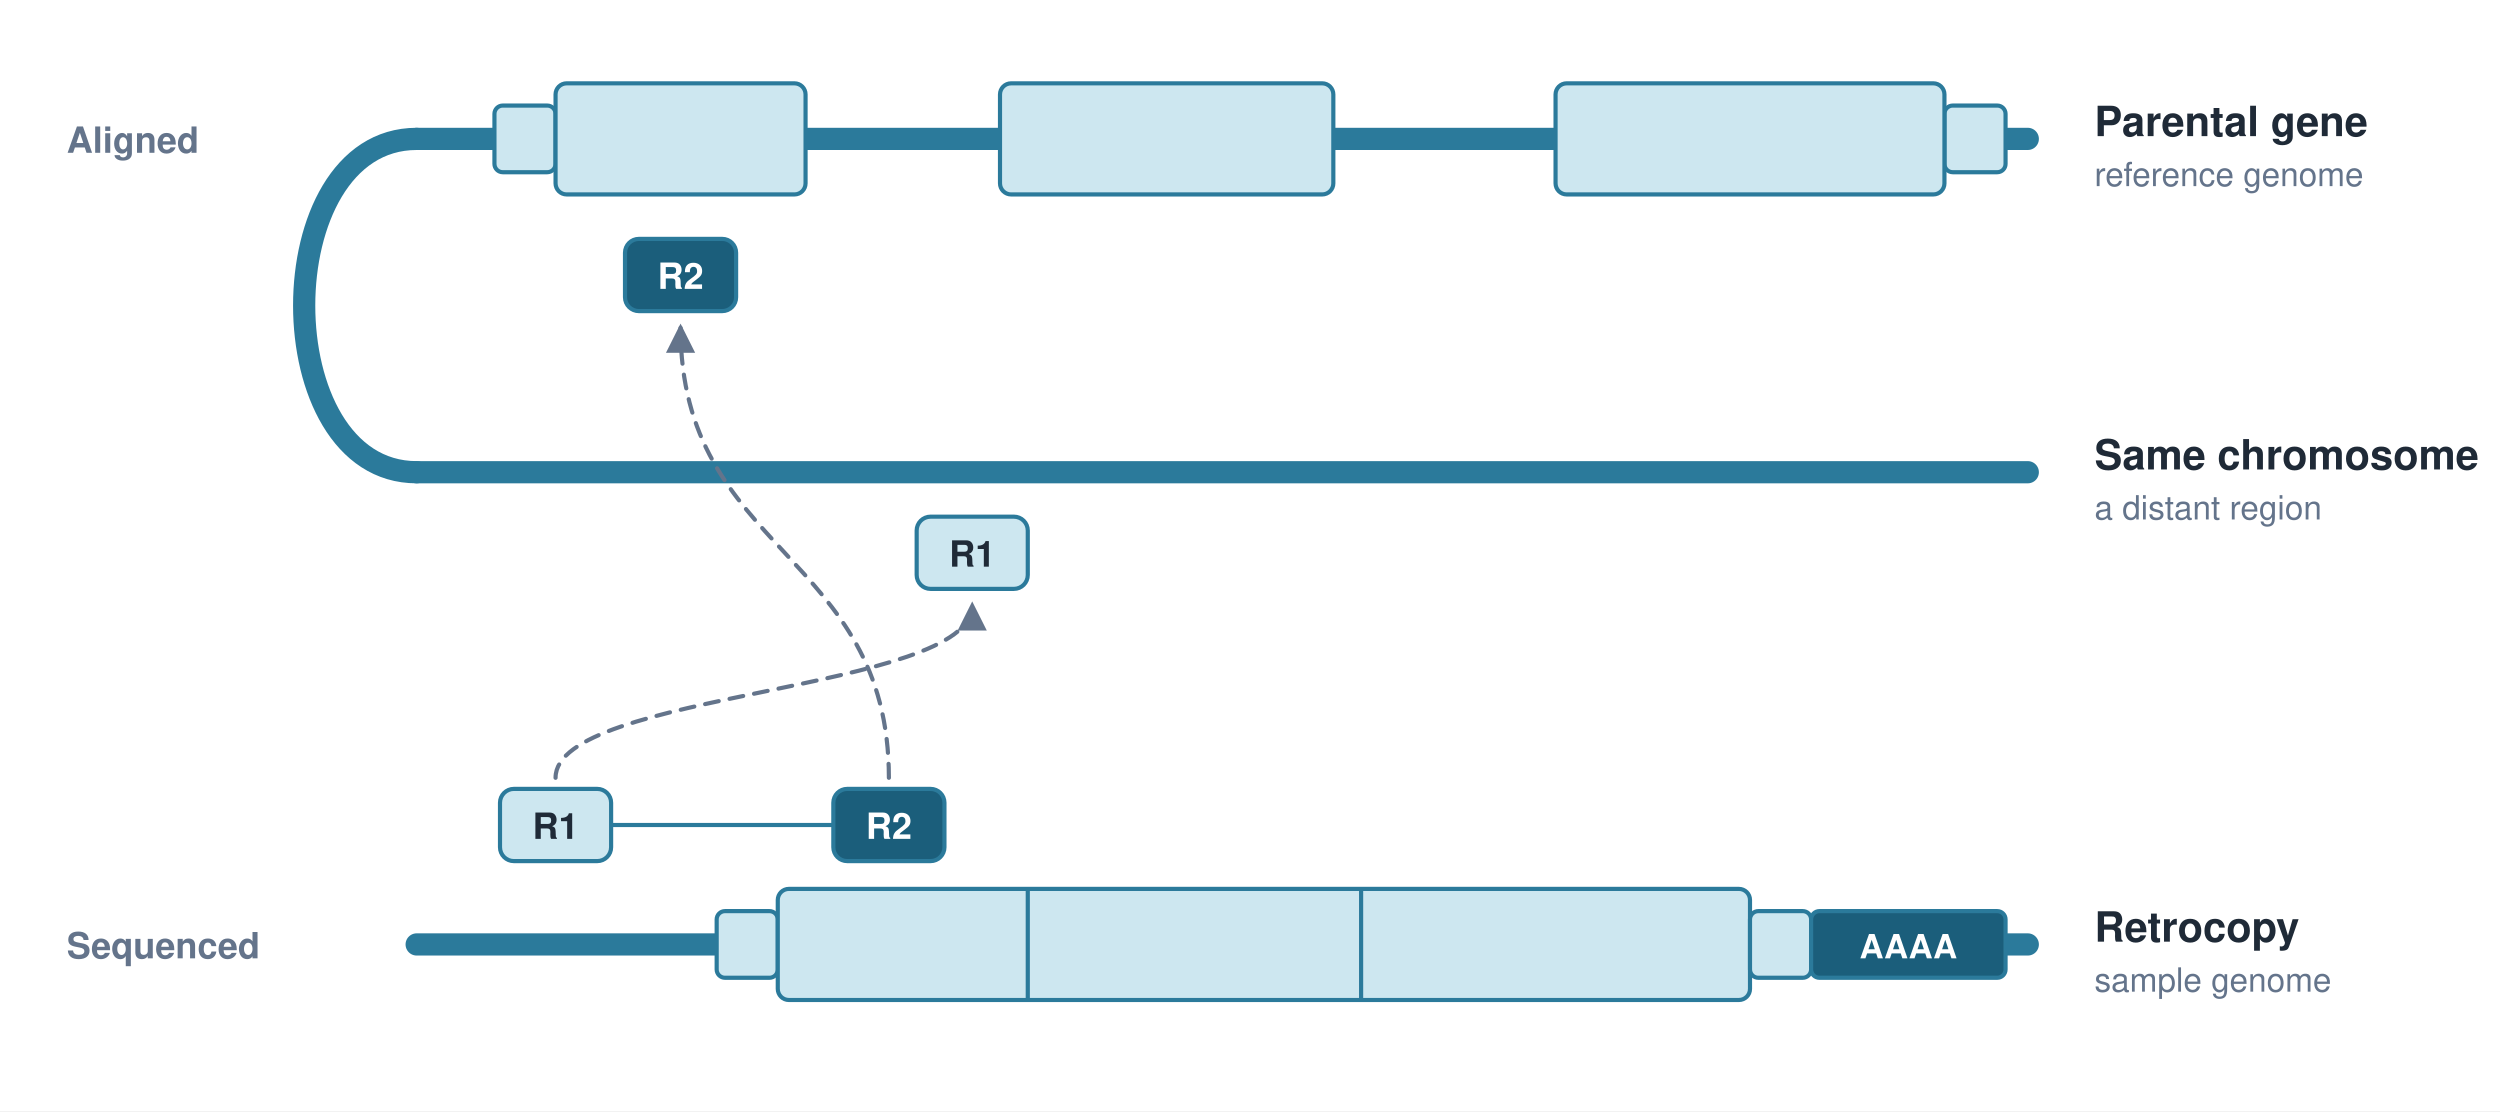
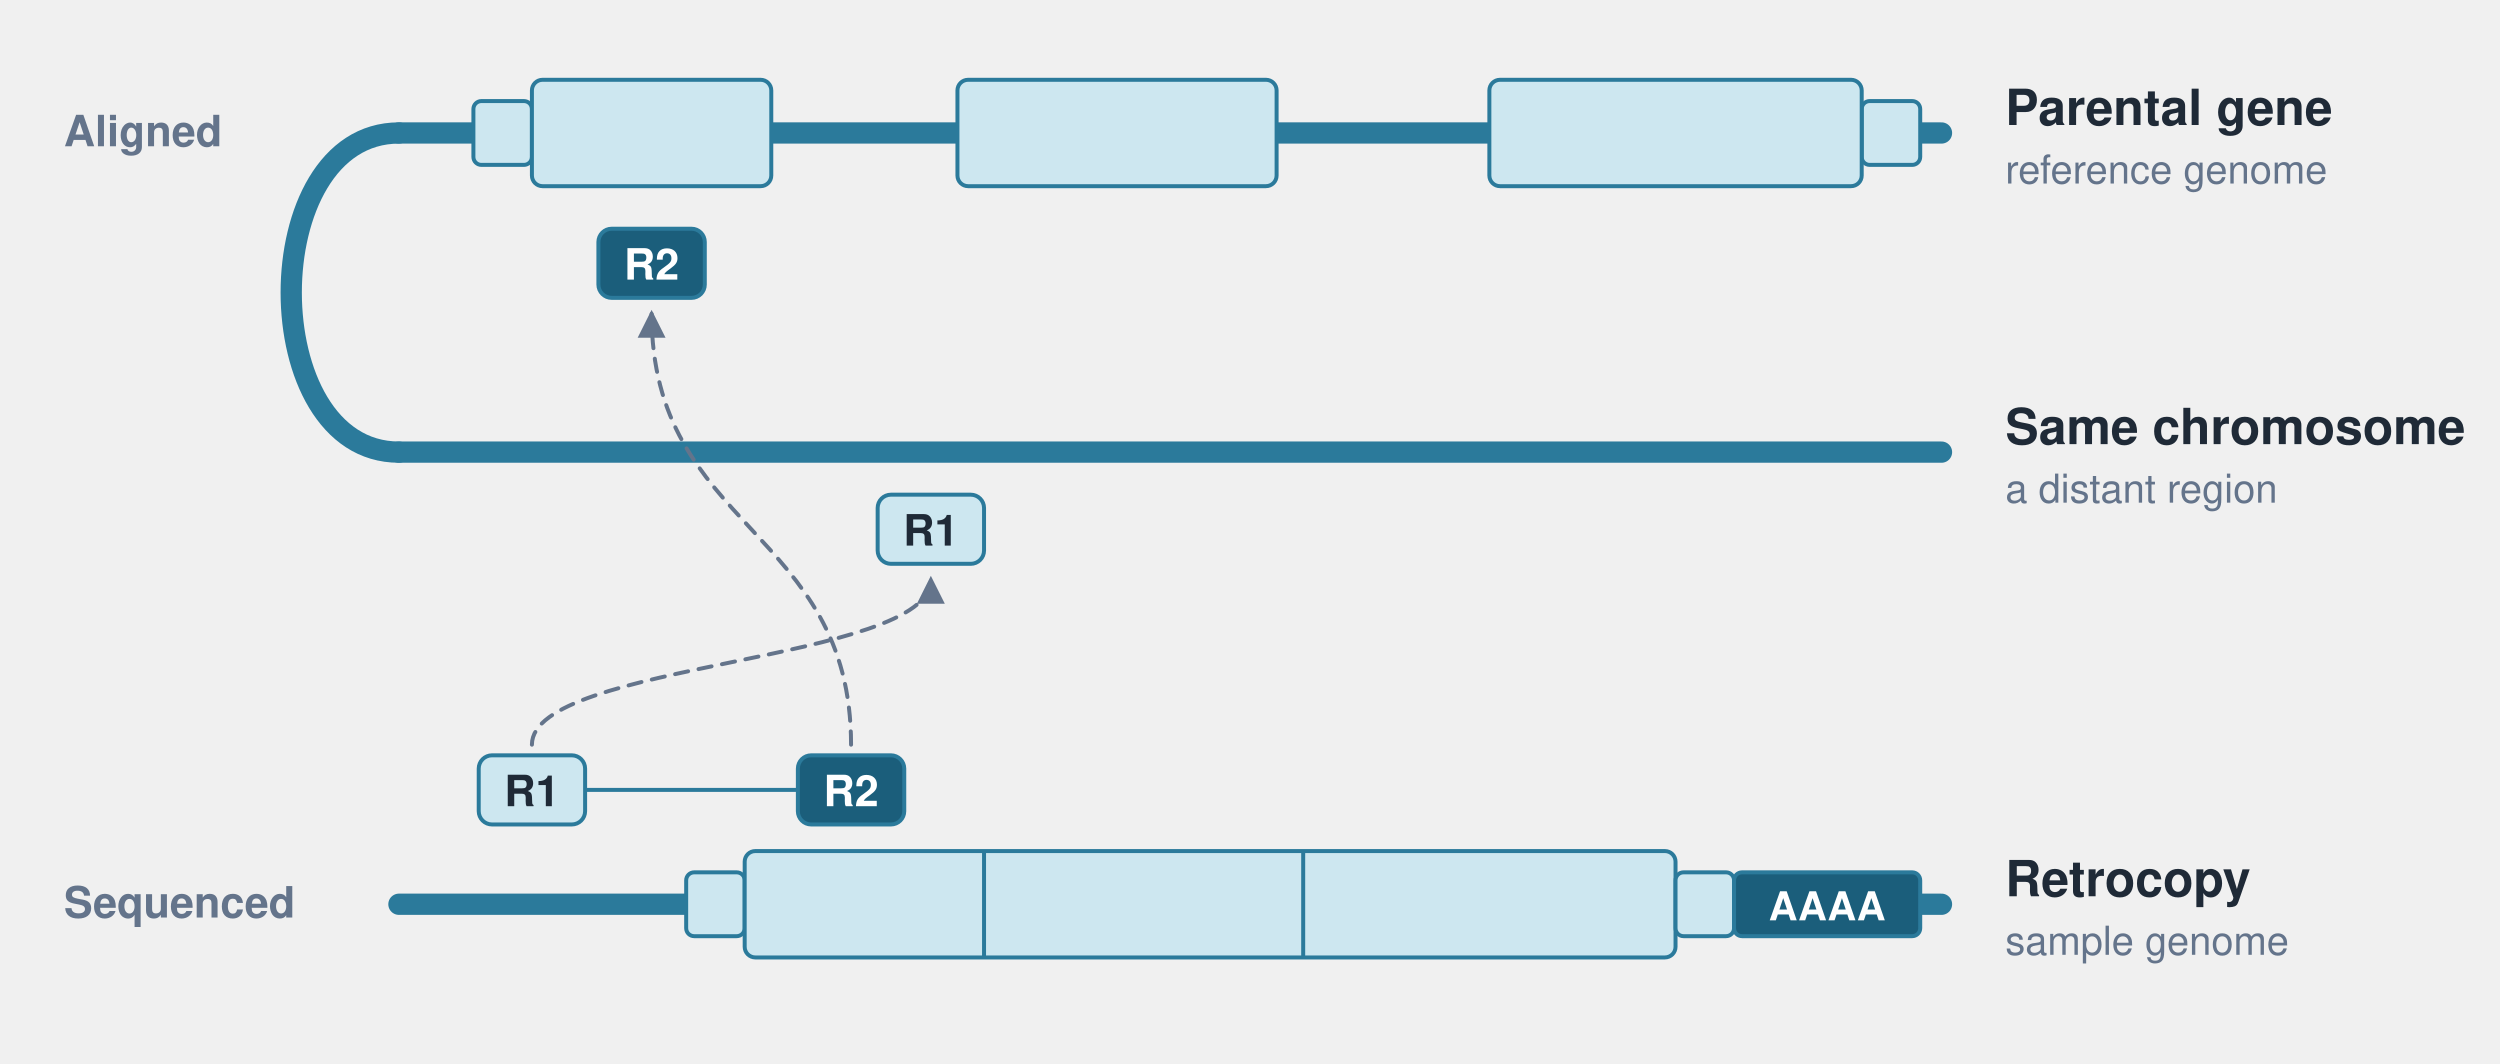
- <svg xmlns="http://www.w3.org/2000/svg" width="900" height="400" viewBox="0 0 900 400" font-family="Helvetica, Arial, sans-serif">
+ <svg xmlns="http://www.w3.org/2000/svg" width="940" height="400" viewBox="0 0 940 400" font-family="Helvetica, Arial, sans-serif">
  <defs>
    <marker id="arrow-64748B" markerWidth="9" markerHeight="9" refX="7" refY="4.5" orient="auto">
      <path d="M1,1 L8,4.5 L1,8 z" fill="#64748B" />
    </marker>
  </defs>
-   <rect width="900" height="400" fill="#FFFFFF" />
  <line x1="150" y1="50" x2="730" y2="50" stroke="#2B7A9B" stroke-width="8" stroke-linecap="round" />
  <rect x="178" y="38" width="22" height="24" rx="3" fill="#CDE7F0" stroke="#2B7A9B" stroke-width="1.5" />
  <rect x="700" y="38" width="22" height="24" rx="3" fill="#CDE7F0" stroke="#2B7A9B" stroke-width="1.5" />
  <rect x="200" y="30" width="90" height="40" rx="4" fill="#CDE7F0" stroke="#2B7A9B" stroke-width="1.5" />
  <rect x="360" y="30" width="120" height="40" rx="4" fill="#CDE7F0" stroke="#2B7A9B" stroke-width="1.5" />
  <rect x="560" y="30" width="140" height="40" rx="4" fill="#CDE7F0" stroke="#2B7A9B" stroke-width="1.5" />
-   <text x="754" y="49" font-size="15" fill="#1F2A37" text-anchor="start" font-weight="bold">Parental gene</text>
-   <text x="754" y="67" font-size="12" fill="#64748B" text-anchor="start">reference genome</text>
+   <text x="754" y="47" font-size="18.75" fill="#1F2A37" text-anchor="start" font-weight="bold">Parental gene</text>
+   <text x="754" y="69" font-size="15" fill="#64748B" text-anchor="start">reference genome</text>
  <path d="M150,50 C96,50 96,170 150,170" fill="none" stroke="#2B7A9B" stroke-width="8" stroke-linecap="round" />
  <line x1="150" y1="170" x2="730" y2="170" stroke="#2B7A9B" stroke-width="8" stroke-linecap="round" />
-   <text x="754" y="169" font-size="15" fill="#1F2A37" text-anchor="start" font-weight="bold">Same chromosome</text>
-   <text x="754" y="187" font-size="12" fill="#64748B" text-anchor="start">a distant region</text>
+   <text x="754" y="167" font-size="18.75" fill="#1F2A37" text-anchor="start" font-weight="bold">Same chromosome</text>
+   <text x="754" y="189" font-size="15" fill="#64748B" text-anchor="start">a distant region</text>
  <line x1="150" y1="340" x2="730" y2="340" stroke="#2B7A9B" stroke-width="8" stroke-linecap="round" />
  <rect x="258" y="328" width="22" height="24" rx="3" fill="#CDE7F0" stroke="#2B7A9B" stroke-width="1.5" />
  <rect x="280" y="320" width="350" height="40" rx="4" fill="#CDE7F0" stroke="#2B7A9B" stroke-width="1.5" />
  <line x1="370" y1="320" x2="370" y2="360" stroke="#2B7A9B" stroke-width="1.5" stroke-linecap="butt" />
  <line x1="490" y1="320" x2="490" y2="360" stroke="#2B7A9B" stroke-width="1.5" stroke-linecap="butt" />
  <rect x="630" y="328" width="22" height="24" rx="3" fill="#CDE7F0" stroke="#2B7A9B" stroke-width="1.5" />
  <rect x="652" y="328" width="70" height="24" rx="3" fill="#1B5E7B" stroke="#2B7A9B" stroke-width="1.5" />
-   <text x="687" y="345" font-size="12" fill="#FFFFFF" text-anchor="middle" font-weight="bold">AAAA</text>
-   <text x="754" y="339" font-size="15" fill="#1F2A37" text-anchor="start" font-weight="bold">Retrocopy</text>
-   <text x="754" y="357" font-size="12" fill="#64748B" text-anchor="start">sample genome</text>
-   <text x="24" y="55" font-size="13" fill="#64748B" text-anchor="start" font-weight="bold">Aligned</text>
-   <text x="24" y="345" font-size="13" fill="#64748B" text-anchor="start" font-weight="bold">Sequenced</text>
+   <text x="687" y="346.05" font-size="15" fill="#FFFFFF" text-anchor="middle" font-weight="bold">AAAA</text>
+   <text x="754" y="337" font-size="18.75" fill="#1F2A37" text-anchor="start" font-weight="bold">Retrocopy</text>
+   <text x="754" y="359" font-size="15" fill="#64748B" text-anchor="start">sample genome</text>
+   <text x="24" y="55" font-size="16.25" fill="#64748B" text-anchor="start" font-weight="bold">Aligned</text>
+   <text x="24" y="345" font-size="16.25" fill="#64748B" text-anchor="start" font-weight="bold">Sequenced</text>
  <rect x="180" y="284" width="40" height="26" rx="5" fill="#CDE7F0" stroke="#2B7A9B" stroke-width="1.5" />
-   <text x="200" y="302" font-size="13" fill="#1F2A37" text-anchor="middle" font-weight="bold">R1</text>
+   <text x="200" y="303.137" font-size="16.25" fill="#1F2A37" text-anchor="middle" font-weight="bold">R1</text>
  <rect x="300" y="284" width="40" height="26" rx="5" fill="#1B5E7B" stroke="#2B7A9B" stroke-width="1.5" />
-   <text x="320" y="302" font-size="13" fill="#FFFFFF" text-anchor="middle" font-weight="bold">R2</text>
+   <text x="320" y="303.137" font-size="16.25" fill="#FFFFFF" text-anchor="middle" font-weight="bold">R2</text>
  <line x1="220" y1="297" x2="300" y2="297" stroke="#2B7A9B" stroke-width="1.5" stroke-linecap="butt" />
  <rect x="330" y="186" width="40" height="26" rx="5" fill="#CDE7F0" stroke="#2B7A9B" stroke-width="1.5" />
-   <text x="350" y="204" font-size="13" fill="#1F2A37" text-anchor="middle" font-weight="bold">R1</text>
+   <text x="350" y="205.137" font-size="16.25" fill="#1F2A37" text-anchor="middle" font-weight="bold">R1</text>
  <rect x="225" y="86" width="40" height="26" rx="5" fill="#1B5E7B" stroke="#2B7A9B" stroke-width="1.5" />
-   <text x="245" y="104" font-size="13" fill="#FFFFFF" text-anchor="middle" font-weight="bold">R2</text>
+   <text x="245" y="105.138" font-size="16.25" fill="#FFFFFF" text-anchor="middle" font-weight="bold">R2</text>
  <path d="M200,280 C200,249 350,249 350,218" fill="none" stroke="#64748B" stroke-width="1.5" stroke-linecap="round" stroke-dasharray="5,4" marker-end="url(#arrow-64748B)" />
  <path d="M320,280 C320,199 245,199 245,118" fill="none" stroke="#64748B" stroke-width="1.5" stroke-linecap="round" stroke-dasharray="5,4" marker-end="url(#arrow-64748B)" />
</svg>
